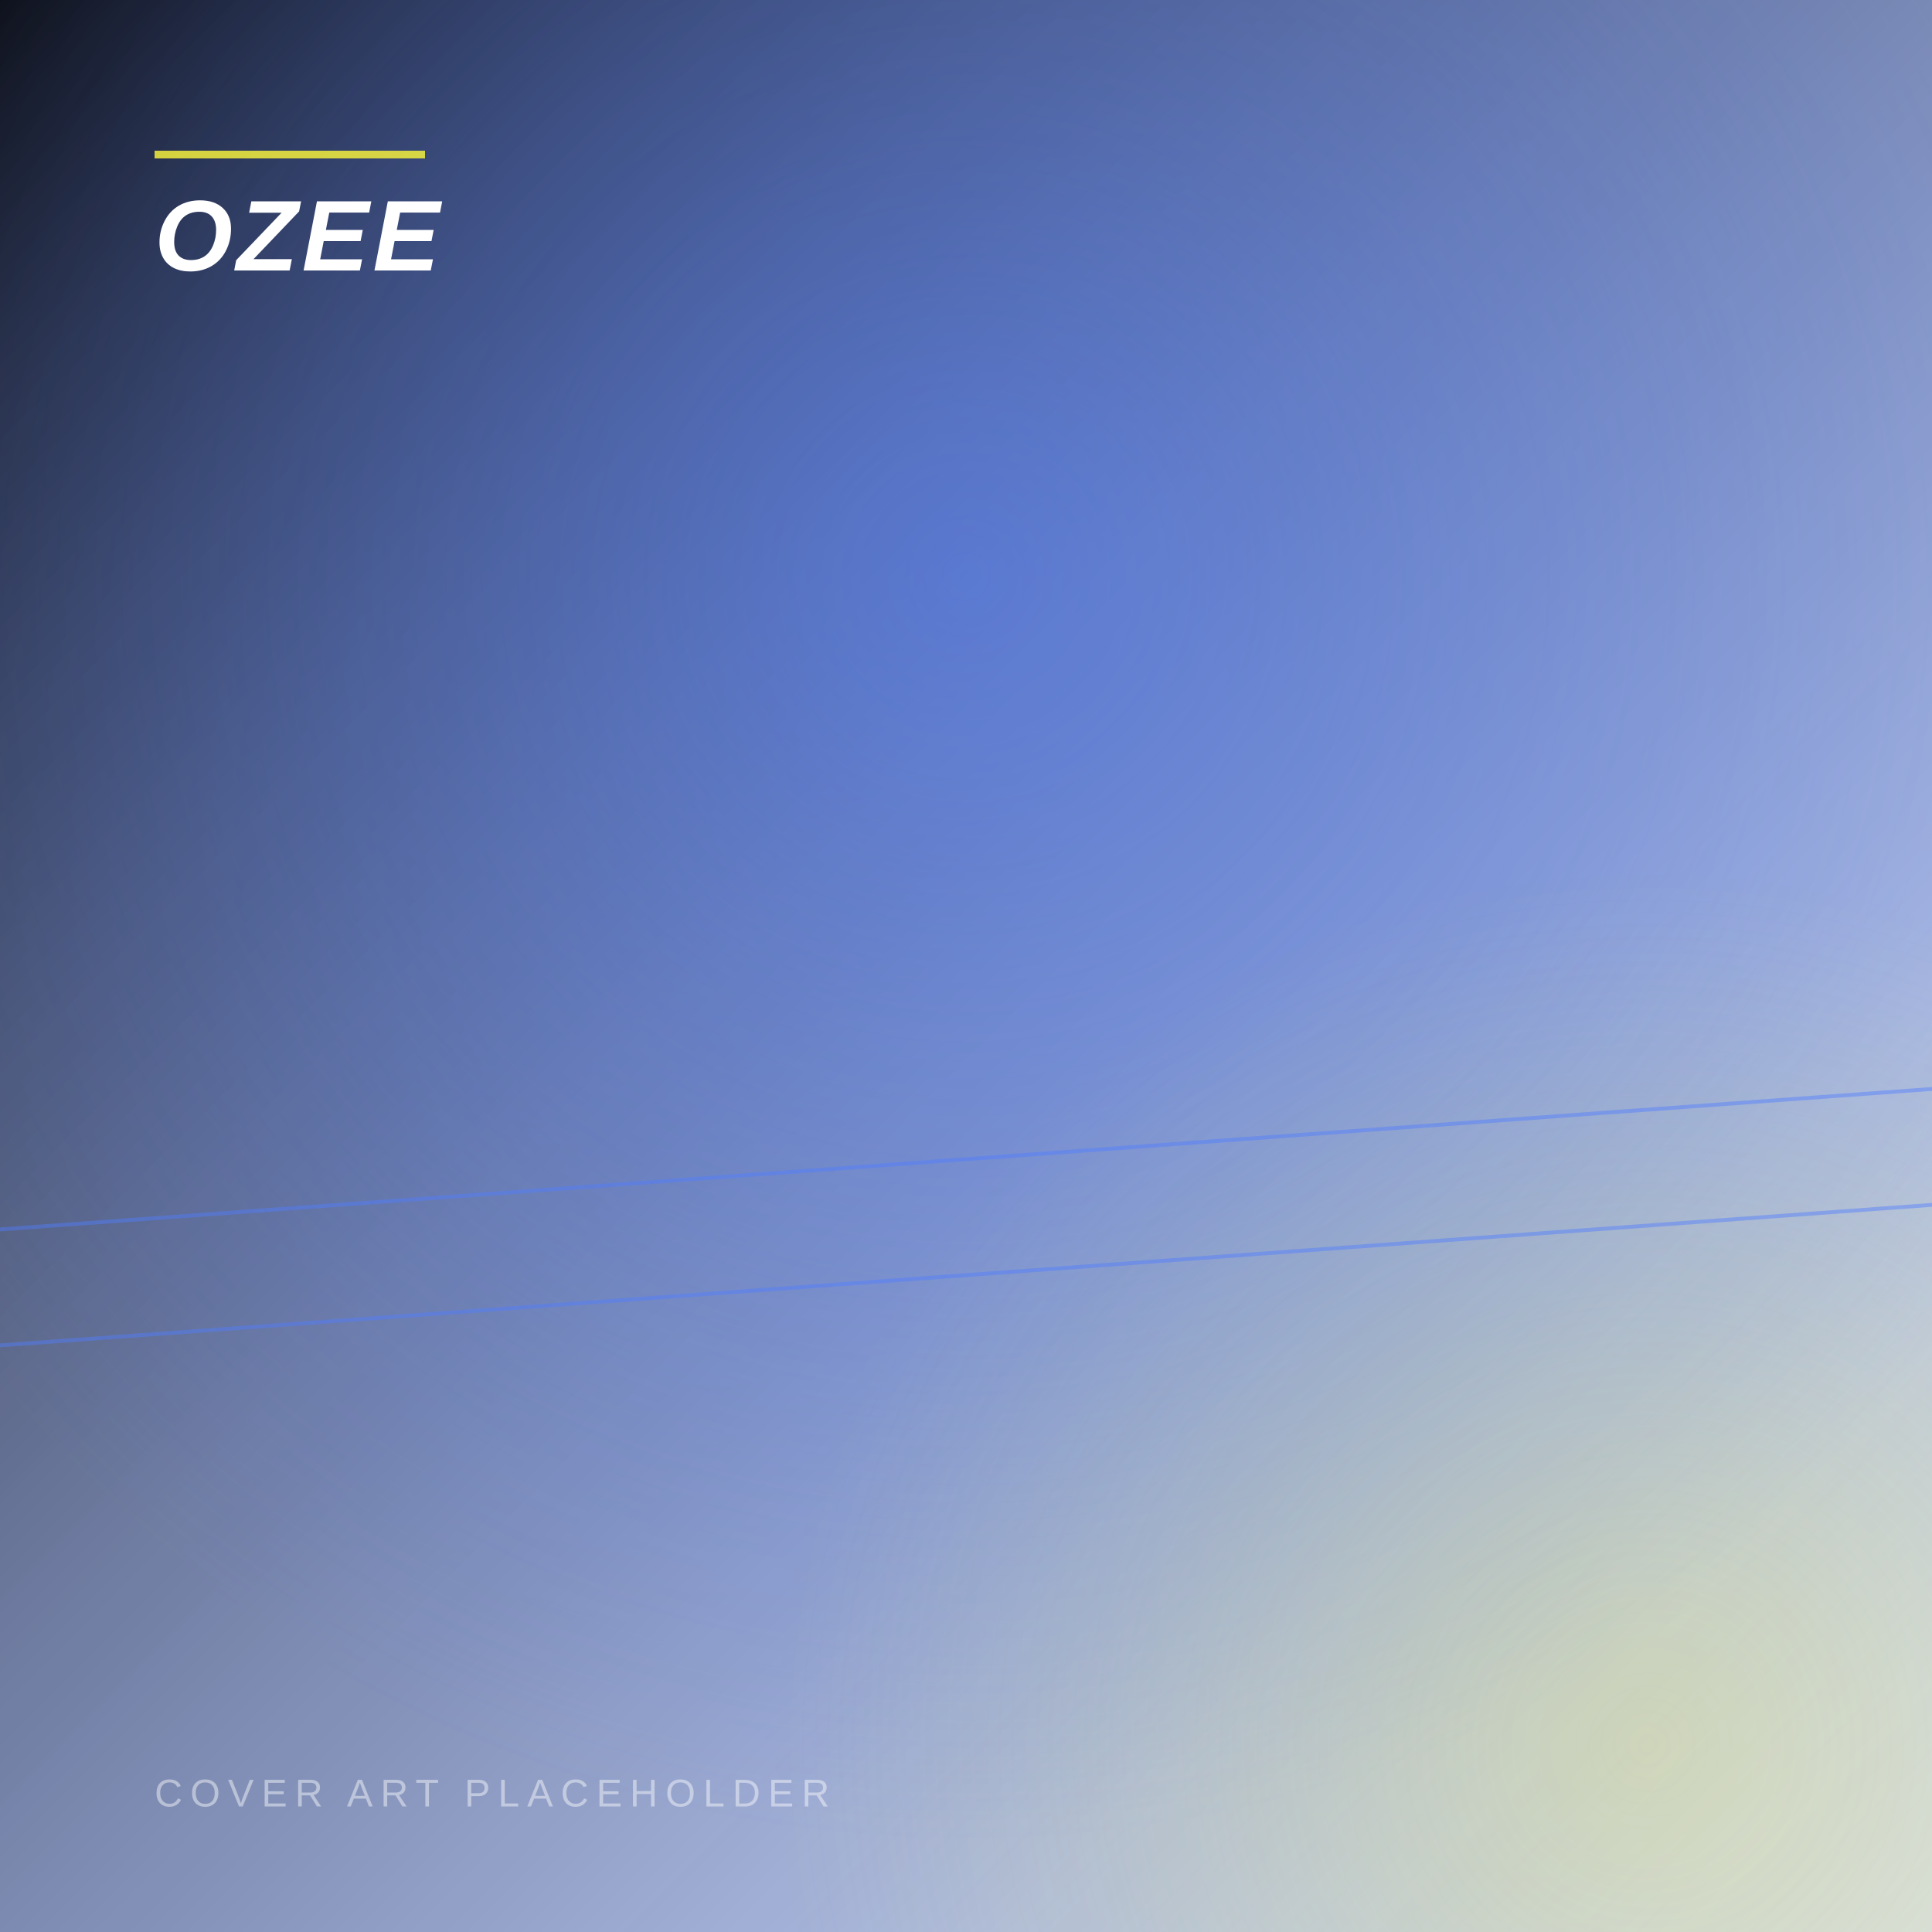
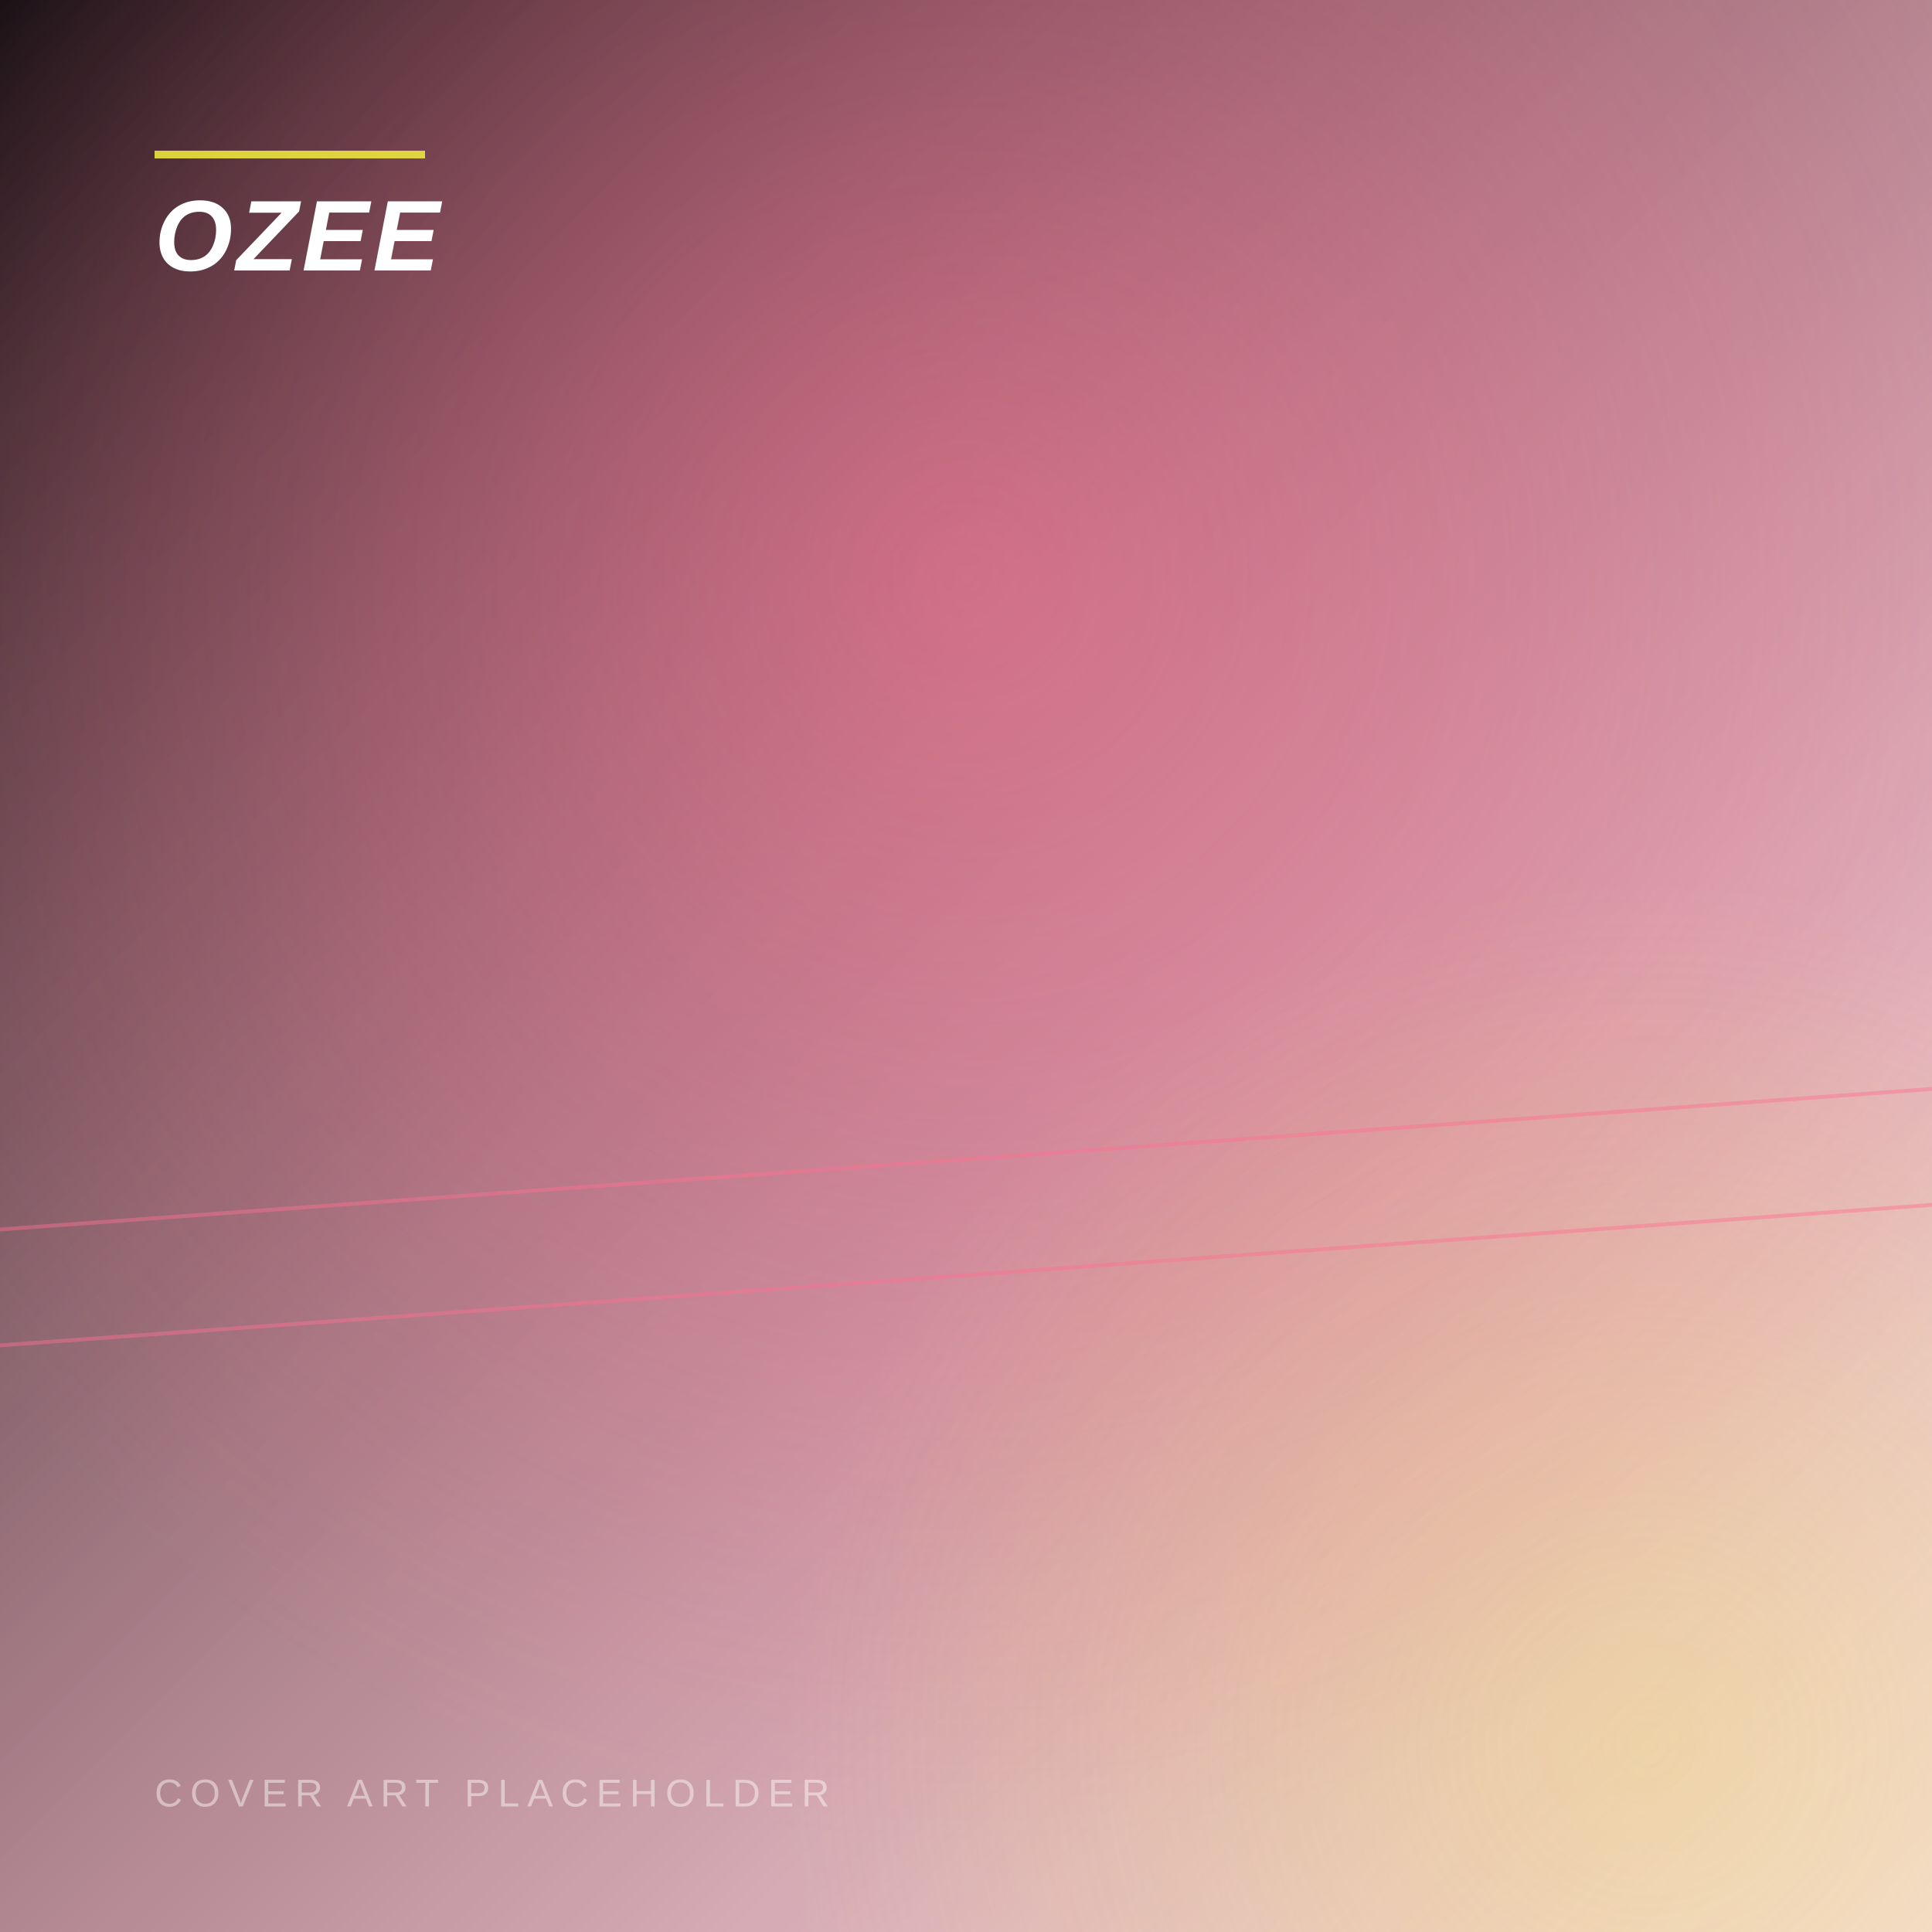
<svg xmlns="http://www.w3.org/2000/svg" viewBox="0 0 1000 1000" width="1000" height="1000">
  <defs>
    <linearGradient id="bg" x1="0" y1="0" x2="1" y2="1">
      <stop offset="0" stop-color="#0a0a0c" />
-       <stop offset="1" stop-color="#4f7dff2e" />
+       <stop offset="1" stop-color="#ff6f912e" />
    </linearGradient>
    <radialGradient id="glow" cx="50%" cy="30%" r="65%">
-       <stop offset="0" stop-color="#4f7dff" stop-opacity="0.55" />
-       <stop offset="1" stop-color="#4f7dff" stop-opacity="0" />
+       <stop offset="0" stop-color="#ff6f91" stop-opacity="0.55" />
+       <stop offset="1" stop-color="#ff6f91" stop-opacity="0" />
    </radialGradient>
    <radialGradient id="glowBrand" cx="85%" cy="90%" r="45%">
      <stop offset="0" stop-color="#f3ef3d" stop-opacity="0.28" />
      <stop offset="1" stop-color="#f3ef3d" stop-opacity="0" />
    </radialGradient>
  </defs>
  <rect width="1000" height="1000" fill="url(#bg)" />
  <rect width="1000" height="1000" fill="url(#glow)" />
  <rect width="1000" height="1000" fill="url(#glowBrand)" />
-   <g opacity="0.45" stroke="#4f7dff" stroke-width="2">
+   <g opacity="0.45" stroke="#ff6f91" stroke-width="2">
    <path d="M-50 640 L1050 560" />
    <path d="M-50 700 L1050 620" />
  </g>
  <line x1="80" y1="80" x2="220" y2="80" stroke="#f3ef3d" stroke-width="4" opacity="0.85" />
  <text x="80" y="140" font-family="Arial, sans-serif" font-weight="900" font-style="italic" font-size="52" letter-spacing="2" fill="#ffffff">OZEE</text>
  <text x="80" y="935" font-family="Arial, sans-serif" font-weight="400" font-size="20" letter-spacing="4" fill="#ffffff" opacity="0.45">COVER ART PLACEHOLDER</text>
</svg>
